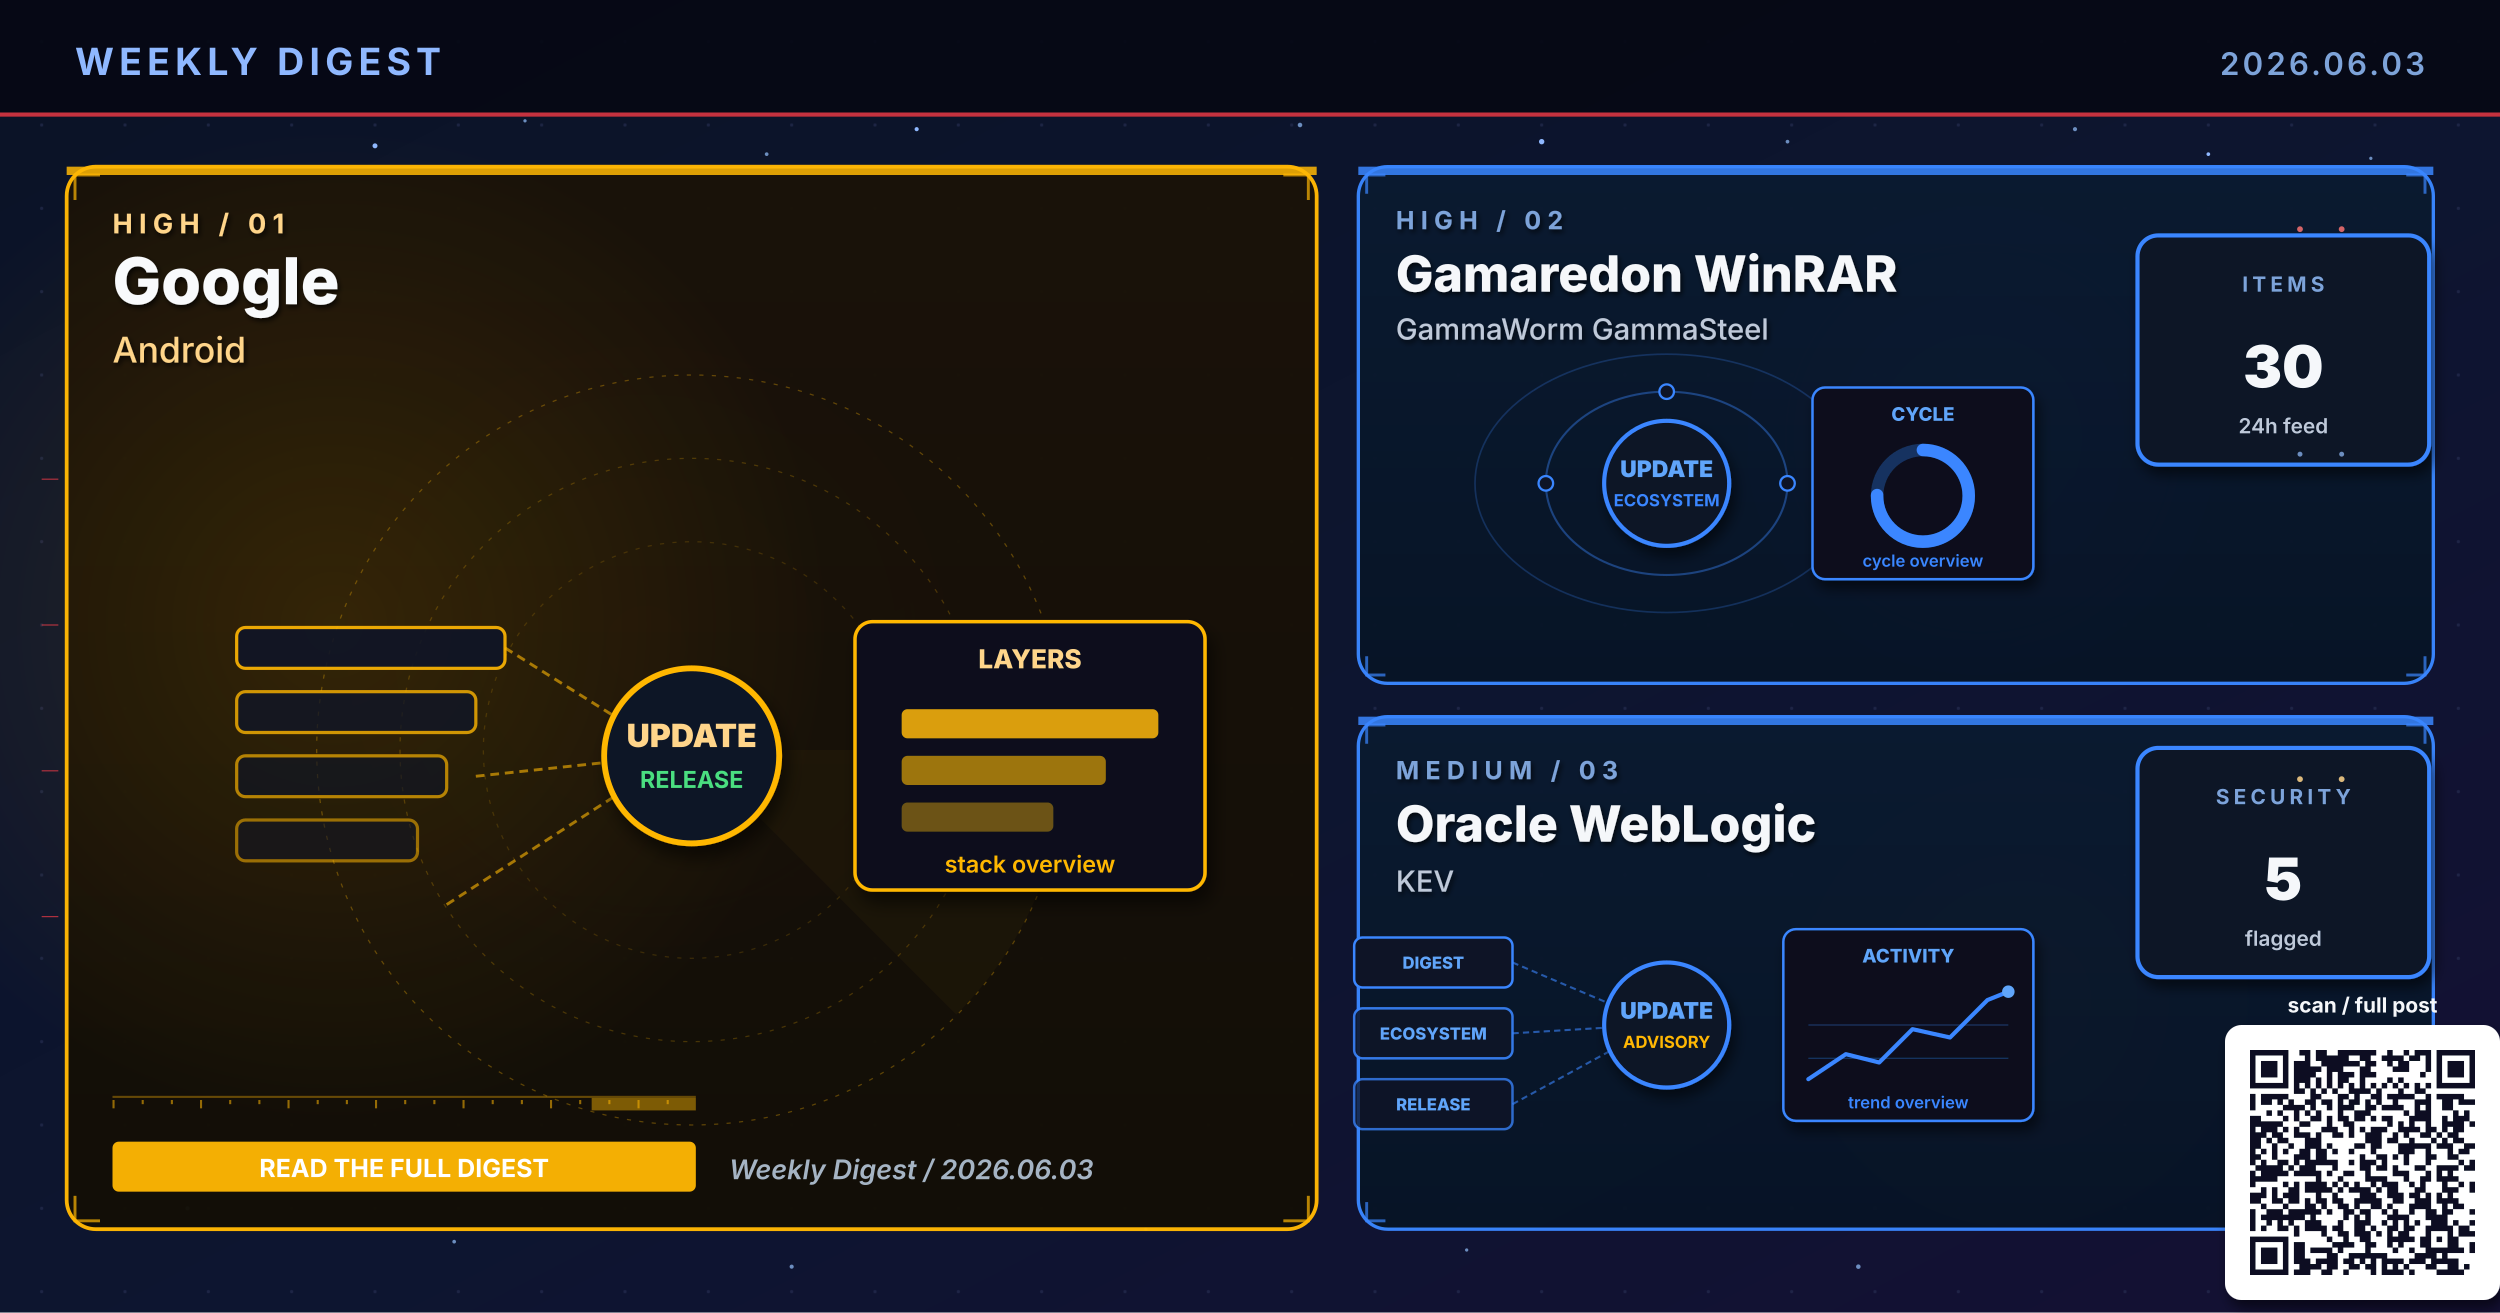
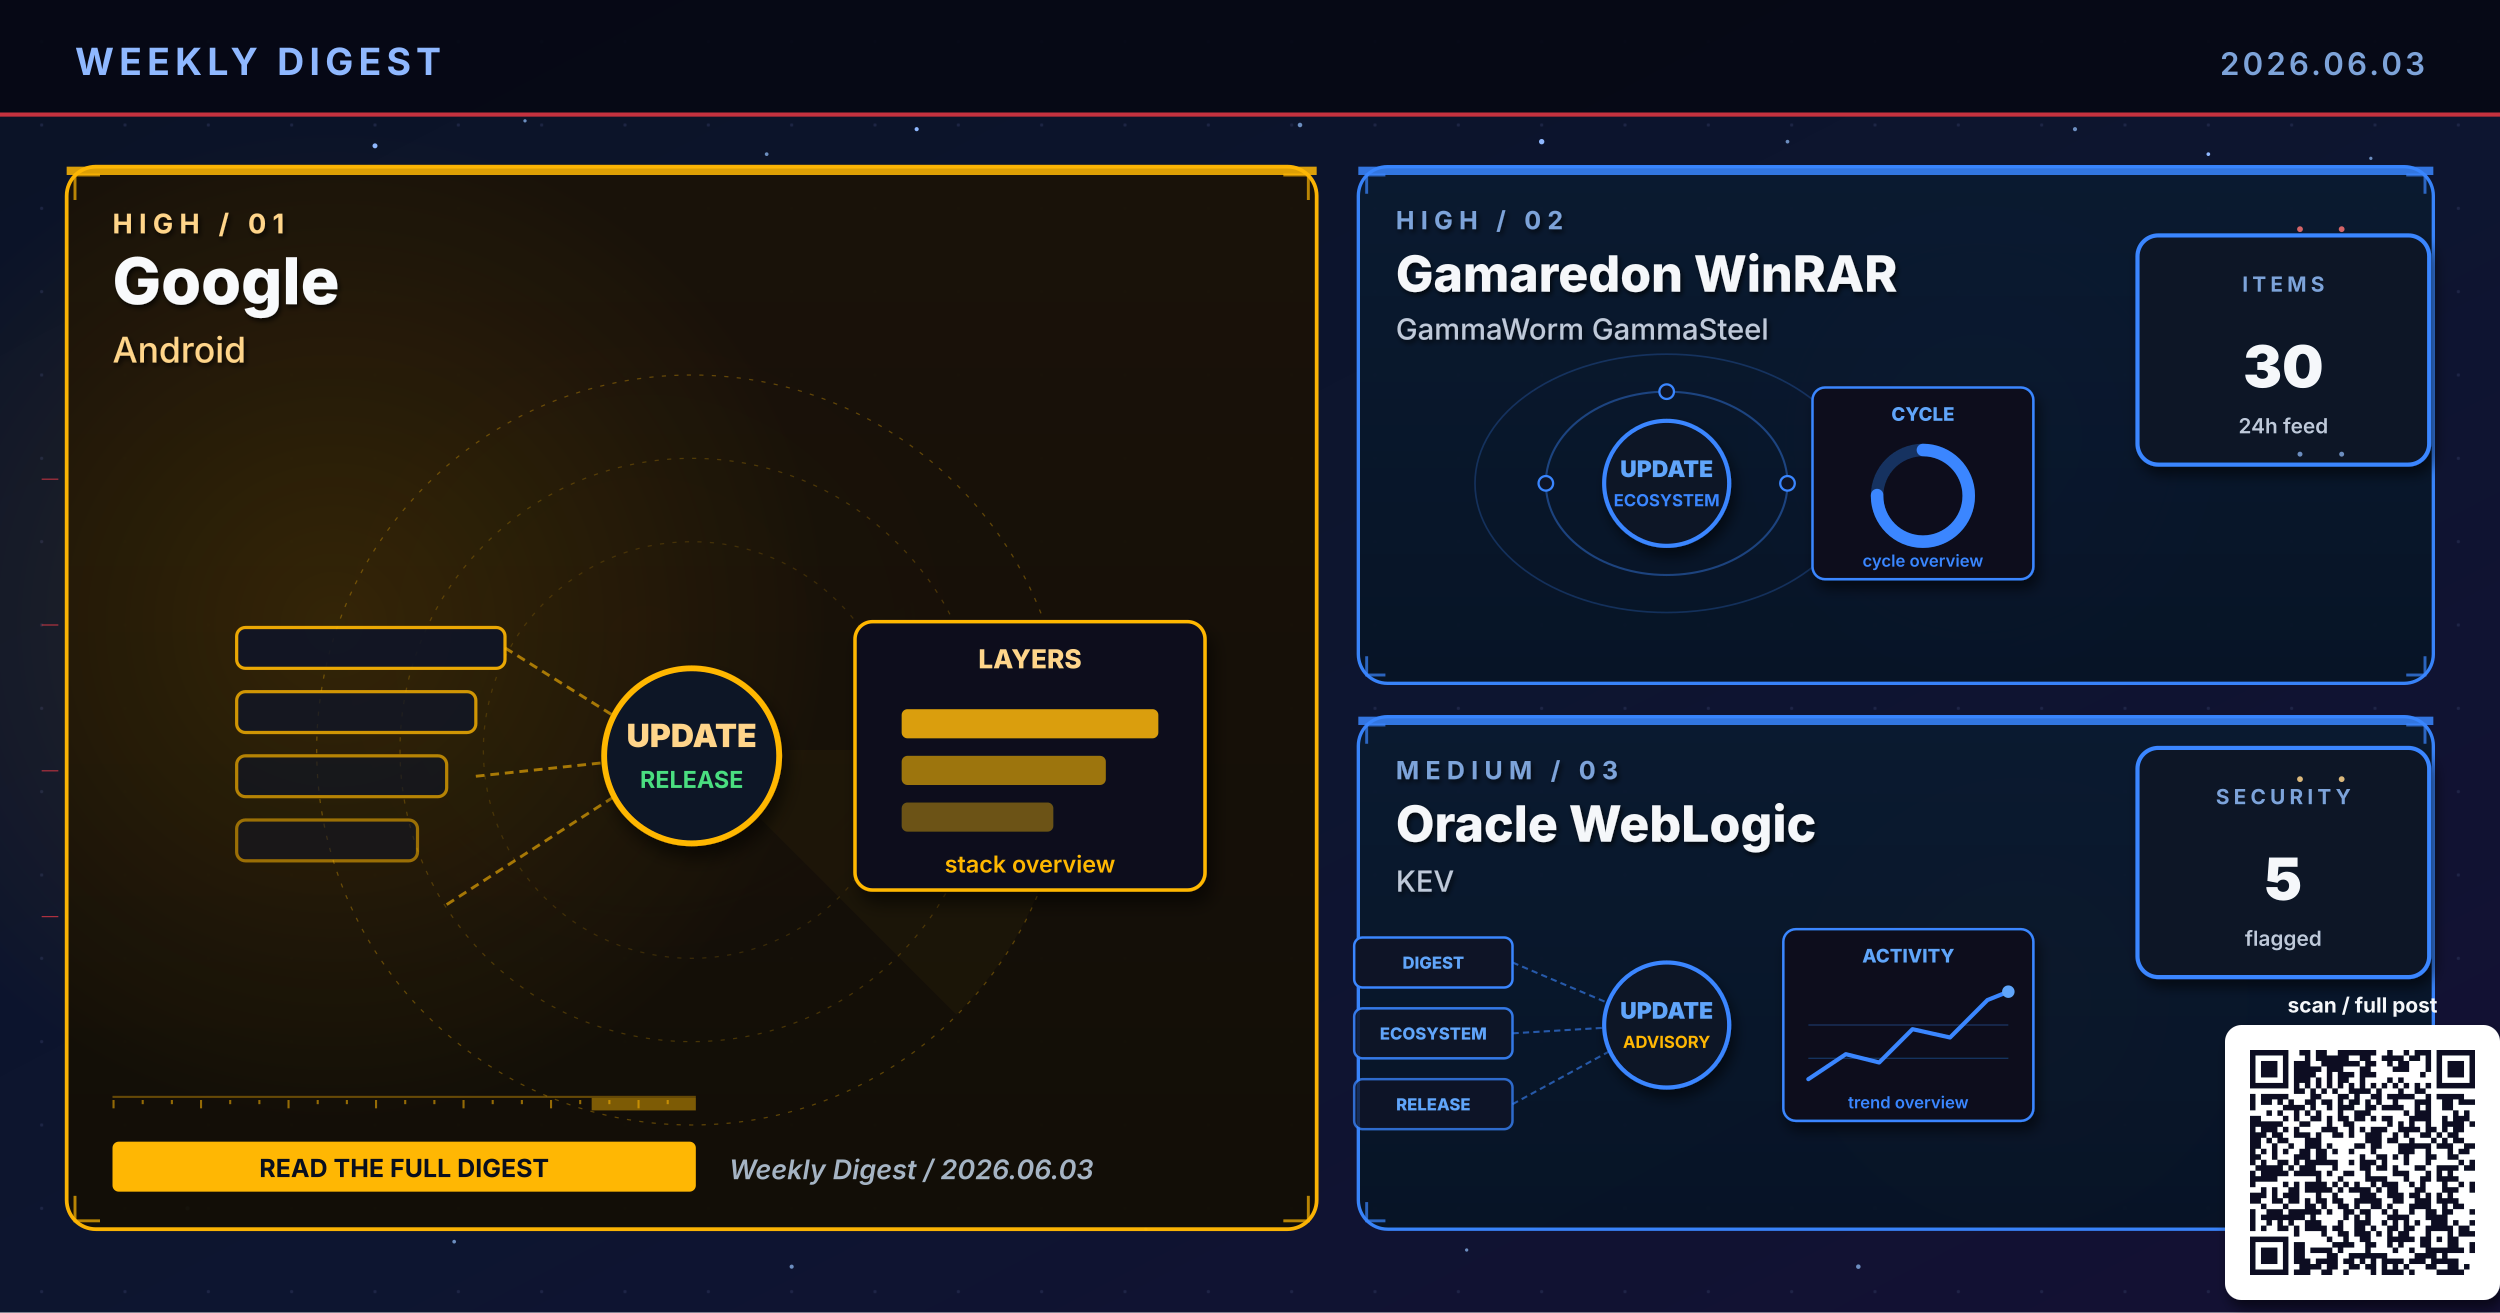
<svg xmlns="http://www.w3.org/2000/svg" viewBox="0 0 1200 630" width="1200" height="630" role="img" aria-label="Weekly digest cover 2026.06.03: Google, Gamaredon WinRAR, Oracle WebLogic">
  <defs>
    <linearGradient id="bgSpread" x1="0%" y1="0%" x2="100%" y2="100%">
      <stop offset="0%" stop-color="#0B1326" />
      <stop offset="55%" stop-color="#0D1530" />
      <stop offset="100%" stop-color="#141034" />
    </linearGradient>
    <linearGradient id="heroPanel" x1="0%" y1="0%" x2="0%" y2="100%">
      <stop offset="0%" stop-color="#1A0A08" />
      <stop offset="100%" stop-color="#110608" />
    </linearGradient>
    <linearGradient id="heroPanelBlue" x1="0%" y1="0%" x2="0%" y2="100%">
      <stop offset="0%" stop-color="#0A1A30" />
      <stop offset="100%" stop-color="#071426" />
    </linearGradient>
    <linearGradient id="heroPanelAmber" x1="0%" y1="0%" x2="0%" y2="100%">
      <stop offset="0%" stop-color="#1A1208" />
      <stop offset="100%" stop-color="#120E06" />
    </linearGradient>
    <linearGradient id="heroPanelGreen" x1="0%" y1="0%" x2="0%" y2="100%">
      <stop offset="0%" stop-color="#08160E" />
      <stop offset="100%" stop-color="#04100A" />
    </linearGradient>
    <linearGradient id="heroPanelPurple" x1="0%" y1="0%" x2="0%" y2="100%">
      <stop offset="0%" stop-color="#110629" />
      <stop offset="100%" stop-color="#0A0418" />
    </linearGradient>
    <radialGradient id="hotRed" cx="50%" cy="50%" r="50%">
      <stop offset="0%" stop-color="#E63946" stop-opacity="0.6" />
      <stop offset="100%" stop-color="#E63946" stop-opacity="0" />
    </radialGradient>
    <radialGradient id="hotBlue" cx="50%" cy="50%" r="50%">
      <stop offset="0%" stop-color="#3A86FF" stop-opacity="0.5" />
      <stop offset="100%" stop-color="#3A86FF" stop-opacity="0" />
    </radialGradient>
    <radialGradient id="hotAmber" cx="50%" cy="50%" r="50%">
      <stop offset="0%" stop-color="#FFB703" stop-opacity="0.45" />
      <stop offset="100%" stop-color="#FFB703" stop-opacity="0" />
    </radialGradient>
    <radialGradient id="hotGreen" cx="50%" cy="50%" r="50%">
      <stop offset="0%" stop-color="#4ADE80" stop-opacity="0.45" />
      <stop offset="100%" stop-color="#4ADE80" stop-opacity="0" />
    </radialGradient>
    <radialGradient id="hotPurple" cx="50%" cy="50%" r="50%">
      <stop offset="0%" stop-color="#A78BFA" stop-opacity="0.45" />
      <stop offset="100%" stop-color="#A78BFA" stop-opacity="0" />
    </radialGradient>
    <pattern id="envGrid" x="0" y="0" width="40" height="40" patternUnits="userSpaceOnUse">
      <circle cx="20" cy="20" r="0.8" fill="#2A3256" opacity="0.55" />
    </pattern>
    <filter id="softShadow" x="-10%" y="-10%" width="130%" height="130%">
      <feGaussianBlur in="SourceAlpha" stdDeviation="3" />
      <feOffset dx="2" dy="4" />
      <feComponentTransfer>
        <feFuncA type="linear" slope="0.55" />
      </feComponentTransfer>
      <feMerge>
        <feMergeNode />
        <feMergeNode in="SourceGraphic" />
      </feMerge>
    </filter>
    <filter id="textShadow" x="-10%" y="-10%" width="130%" height="130%">
      <feGaussianBlur in="SourceAlpha" stdDeviation="1.2" />
      <feOffset dx="1" dy="1.5" />
      <feComponentTransfer>
        <feFuncA type="linear" slope="0.7" />
      </feComponentTransfer>
      <feMerge>
        <feMergeNode />
        <feMergeNode in="SourceGraphic" />
      </feMerge>
    </filter>
  </defs>
  <rect width="1200" height="630" fill="url(#bgSpread)" />
  <rect width="1200" height="630" fill="url(#envGrid)" />
  <circle cx="310" cy="310" r="160" fill="url(#hotRed)">
    <animate attributeName="opacity" values="0.6;1;0.6" dur="5.8s" repeatCount="indefinite" />
  </circle>
  <circle cx="950" cy="210" r="120" fill="url(#hotBlue)">
    <animate attributeName="opacity" values="0.45;0.85;0.45" dur="6.4s" repeatCount="indefinite" />
  </circle>
  <circle cx="970" cy="480" r="110" fill="url(#hotAmber)">
    <animate attributeName="opacity" values="0.4;0.75;0.4" dur="7.1s" repeatCount="indefinite" />
  </circle>
  <g fill="#8FB8FF">
    <circle cx="180" cy="70" r="1.2">
      <animate attributeName="opacity" values="0.2;1;0.2" dur="3.4s" repeatCount="indefinite" />
    </circle>
    <circle cx="440" cy="62" r="1">
      <animate attributeName="opacity" values="0.2;0.9;0.2" dur="4.2s" repeatCount="indefinite" />
    </circle>
    <circle cx="740" cy="68" r="1.3">
      <animate attributeName="opacity" values="0.25;1;0.25" dur="3.9s" repeatCount="indefinite" />
    </circle>
    <circle cx="1060" cy="74" r="0.9">
      <animate attributeName="opacity" values="0.2;0.85;0.2" dur="5.1s" repeatCount="indefinite" />
    </circle>
    <circle cx="90" cy="580" r="1">
      <animate attributeName="opacity" values="0.15;0.8;0.15" dur="4.7s" repeatCount="indefinite" />
    </circle>
    <circle cx="550" cy="590" r="0.8">
      <animate attributeName="opacity" values="0.2;0.75;0.2" dur="3.6s" begin="0.5s" repeatCount="indefinite" />
    </circle>
  </g>
  <g fill="#7DA3D9" opacity="0.85">
    <circle cx="252" cy="58" r="0.8">
      <animate attributeName="opacity" values="0.15;0.7;0.15" dur="4.3s" repeatCount="indefinite" />
    </circle>
    <circle cx="368" cy="74" r="0.9">
      <animate attributeName="opacity" values="0.2;0.85;0.2" dur="3.8s" begin="0.4s" repeatCount="indefinite" />
    </circle>
    <circle cx="624" cy="60" r="1.1">
      <animate attributeName="opacity" values="0.25;0.95;0.25" dur="4.5s" repeatCount="indefinite" />
    </circle>
    <circle cx="858" cy="68" r="0.9">
      <animate attributeName="opacity" values="0.2;0.8;0.2" dur="3.6s" begin="0.6s" repeatCount="indefinite" />
    </circle>
    <circle cx="996" cy="62" r="1.0">
      <animate attributeName="opacity" values="0.2;0.9;0.2" dur="4.0s" begin="0.2s" repeatCount="indefinite" />
    </circle>
    <circle cx="1138" cy="76" r="0.8">
      <animate attributeName="opacity" values="0.15;0.7;0.15" dur="5.2s" begin="0.5s" repeatCount="indefinite" />
    </circle>
    <circle cx="218" cy="596" r="0.9">
      <animate attributeName="opacity" values="0.18;0.75;0.18" dur="4.6s" begin="0.3s" repeatCount="indefinite" />
    </circle>
    <circle cx="380" cy="608" r="1.0">
      <animate attributeName="opacity" values="0.2;0.85;0.2" dur="3.9s" begin="0.7s" repeatCount="indefinite" />
    </circle>
    <circle cx="704" cy="600" r="0.8">
      <animate attributeName="opacity" values="0.18;0.7;0.18" dur="4.2s" begin="0.4s" repeatCount="indefinite" />
    </circle>
    <circle cx="892" cy="608" r="1.1">
      <animate attributeName="opacity" values="0.22;0.9;0.22" dur="4.7s" begin="0.6s" repeatCount="indefinite" />
    </circle>
    <circle cx="1078" cy="600" r="0.9">
      <animate attributeName="opacity" values="0.2;0.85;0.2" dur="3.6s" begin="0.8s" repeatCount="indefinite" />
    </circle>
  </g>
  <rect x="0" y="0" width="1200" height="56" fill="#050813" opacity="0.92" />
  <text x="36" y="36" font-family="Inter, Helvetica, Arial, sans-serif" font-size="18" font-weight="700" fill="#8FB8FF" letter-spacing="2.5">WEEKLY DIGEST</text>
  <text x="1164" y="36" font-family="Inter, Helvetica, Arial, sans-serif" font-size="15" font-weight="600" fill="#7DA3D9" letter-spacing="1.5" text-anchor="end">2026.06.03</text>
  <rect x="0" y="54" width="1200" height="2" fill="#E63946" opacity="0.85">
    <animate attributeName="opacity" values="0.4;1;0.4" dur="4.8s" repeatCount="indefinite" />
  </rect>
  <rect x="32" y="80" width="600" height="510" rx="14" ry="14" fill="url(#heroPanelAmber)" stroke="#FFB703" stroke-width="1.8" opacity="0.98" />
  <circle cx="160" cy="300" r="240" fill="url(#hotAmber)" opacity="0.28" />
  <rect x="32" y="80" width="600" height="4" fill="#FFB703" opacity="0.85">
    <animate attributeName="opacity" values="0.5;1;0.5" dur="3.4s" repeatCount="indefinite" />
  </rect>
  <g filter="url(#textShadow)">
    <text x="54" y="112" font-family="Inter, Helvetica, Arial, sans-serif" font-size="13" font-weight="700" fill="#FFD58A" letter-spacing="3">HIGH  /  01</text>
    <text x="54" y="146" font-family="Inter, Helvetica, Arial, sans-serif" font-size="31" font-weight="800" fill="#F8FAFC">Google</text>
    <text x="54" y="174" font-family="Inter, Helvetica, Arial, sans-serif" font-size="17" font-weight="500" fill="#FFD58A">Android</text>
  </g>
  <g transform="translate(332,360)" opacity="0.32">
    <circle r="180" fill="none" stroke="#FFB703" stroke-width="0.6" stroke-dasharray="2 4" />
    <circle r="140" fill="none" stroke="#FFB703" stroke-width="0.6" stroke-dasharray="2 4" opacity="0.7" />
    <circle r="100" fill="none" stroke="#FFB703" stroke-width="0.6" stroke-dasharray="2 4" opacity="0.5" />
    <g>
      <path d="M0 0 L180 0 A180 180 0 0 1 127 127 Z" fill="#FFB703" opacity="0.10" />
      <animateTransform attributeName="transform" type="rotate" from="0" to="360" dur="14s" repeatCount="indefinite" />
    </g>
  </g>
  <g stroke="#FFB703" stroke-width="1.4" fill="none" opacity="0.7">
    <path d="M36 96 L36 84 L48 84" />
    <path d="M616 84 L628 84 L628 96" />
    <path d="M36 574 L36 586 L48 586" />
    <path d="M616 586 L628 586 L628 574" />
  </g>
  <g>
    <rect x="54" y="526" width="280" height="1" fill="#FFB703" opacity="0.35" />
    <rect x="54" y="528" width="1" height="4" fill="#FFB703" opacity="0.55" />
    <rect x="68" y="528" width="1" height="2" fill="#FFB703" opacity="0.55" />
    <rect x="82" y="528" width="1" height="2" fill="#FFB703" opacity="0.55" />
    <rect x="96" y="528" width="1" height="4" fill="#FFB703" opacity="0.55" />
    <rect x="110" y="528" width="1" height="2" fill="#FFB703" opacity="0.55" />
    <rect x="124" y="528" width="1" height="2" fill="#FFB703" opacity="0.55" />
    <rect x="138" y="528" width="1" height="4" fill="#FFB703" opacity="0.55" />
    <rect x="152" y="528" width="1" height="2" fill="#FFB703" opacity="0.55" />
    <rect x="166" y="528" width="1" height="2" fill="#FFB703" opacity="0.55" />
    <rect x="180" y="528" width="1" height="4" fill="#FFB703" opacity="0.55" />
    <rect x="194" y="528" width="1" height="2" fill="#FFB703" opacity="0.55" />
    <rect x="208" y="528" width="1" height="2" fill="#FFB703" opacity="0.55" />
    <rect x="222" y="528" width="1" height="4" fill="#FFB703" opacity="0.55" />
    <rect x="236" y="528" width="1" height="2" fill="#FFB703" opacity="0.55" />
    <rect x="250" y="528" width="1" height="2" fill="#FFB703" opacity="0.55" />
    <rect x="264" y="528" width="1" height="4" fill="#FFB703" opacity="0.55" />
    <rect x="278" y="528" width="1" height="2" fill="#FFB703" opacity="0.55" />
    <rect x="292" y="528" width="1" height="2" fill="#FFB703" opacity="0.55" />
    <rect x="306" y="528" width="1" height="4" fill="#FFB703" opacity="0.55" />
    <rect x="320" y="528" width="1" height="2" fill="#FFB703" opacity="0.55" />
    <rect x="284" y="527" width="50" height="6" fill="#FFB703" opacity="0.45">
      <animate attributeName="x" values="54;284;54" dur="6.4s" repeatCount="indefinite" />
      <animate attributeName="opacity" values="0.2;0.7;0.2" dur="6.4s" repeatCount="indefinite" />
    </rect>
  </g>
  <g transform="translate(332,360) scale(1.4)">
    <rect x="-156" y="-42" width="92" height="14" rx="3" fill="#0E1426" stroke="#FFB703" stroke-width="1.1" opacity="0.90" />
    <rect x="-156" y="-20" width="82" height="14" rx="3" fill="#0E1426" stroke="#FFB703" stroke-width="1.1" opacity="0.78" />
    <rect x="-156" y="2" width="72" height="14" rx="3" fill="#0E1426" stroke="#FFB703" stroke-width="1.1" opacity="0.66" />
    <rect x="-156" y="24" width="62" height="14" rx="3" fill="#0E1426" stroke="#FFB703" stroke-width="1.1" opacity="0.54" />
    <g stroke="#FFB703" stroke-width="1" stroke-dasharray="3 2" fill="none" opacity="0.6">
      <line x1="-64" y1="-35" x2="-8" y2="0" />
      <line x1="-74" y1="9" x2="-8" y2="2" />
      <line x1="-84" y1="53" x2="-8" y2="4" />
    </g>
    <g fill="#FFD58A">
      <circle r="2">
        <animateMotion path="M-74 9 L-8 2" dur="2.1s" repeatCount="indefinite" />
      </circle>
    </g>
    <circle cx="0" cy="2" r="30" fill="#0A1326" stroke="#FFB703" stroke-width="2" filter="url(#softShadow)">
      <animate attributeName="r" values="28;33;28" dur="3.4s" repeatCount="indefinite" />
    </circle>
    <text x="0" y="-1" text-anchor="middle" font-family="Inter, monospace" font-size="11" font-weight="900" fill="#FFD58A">UPDATE</text>
    <text x="0" y="13" text-anchor="middle" font-family="Inter, monospace" font-size="8" font-weight="700" fill="#4ADE80">RELEASE</text>
    <g transform="translate(56,-44)" filter="url(#softShadow)">
      <rect x="0" y="0" width="120" height="92" rx="6" fill="#0A0F1E" stroke="#FFB703" stroke-width="1.2" />
      <text x="60" y="16" text-anchor="middle" font-family="Inter, monospace" font-size="9" font-weight="800" fill="#FFD58A">LAYERS</text>
      <rect x="16" y="30" width="88" height="10" rx="2" fill="#FFB703" opacity="0.85" />
      <rect x="16" y="46" width="70" height="10" rx="2" fill="#FFB703" opacity="0.6" />
      <rect x="16" y="62" width="52" height="10" rx="2" fill="#FFB703" opacity="0.4" />
      <text x="60" y="86" text-anchor="middle" font-family="Inter, monospace" font-size="8" font-weight="600" fill="#FFB703">stack overview</text>
    </g>
  </g>
  <g transform="translate(54,548)">
-     <rect x="0" y="0" width="280" height="24" rx="3" fill="#FFB703" opacity="0.95" />
-     <text x="140" y="17" text-anchor="middle" font-family="Inter, Helvetica, Arial, sans-serif" font-size="12" font-weight="700" fill="#FFFFFF">READ THE FULL DIGEST</text>
+     <rect x="0" y="0" width="280" height="24" rx="3" fill="#FFB703" />
+     <text x="140" y="17" text-anchor="middle" font-family="Inter, Helvetica, Arial, sans-serif" font-size="12" font-weight="700" fill="#0A0F1E">READ THE FULL DIGEST</text>
  </g>
  <text x="350" y="566" font-family="Inter, Helvetica, Arial, sans-serif" font-size="13" font-weight="600" fill="#A5B4C4" font-style="italic">Weekly Digest  /  2026.06.03</text>
  <rect x="652" y="80" width="516" height="248" rx="14" ry="14" fill="url(#heroPanelBlue)" stroke="#3A86FF" stroke-width="1.6" opacity="0.97" />
  <rect x="652" y="80" width="516" height="4" fill="#3A86FF" opacity="0.85">
    <animate attributeName="opacity" values="0.5;1;0.5" dur="4.2s" repeatCount="indefinite" />
  </rect>
  <g filter="url(#textShadow)">
    <text x="670" y="110" font-family="Inter, Helvetica, Arial, sans-serif" font-size="12" font-weight="700" fill="#7DA3D9" letter-spacing="3">HIGH  /  02</text>
    <text x="670" y="140" font-family="Inter, Helvetica, Arial, sans-serif" font-size="24" font-weight="800" fill="#F5F7FA">Gamaredon WinRAR</text>
    <text x="670" y="163" font-family="Inter, Helvetica, Arial, sans-serif" font-size="14" font-weight="500" fill="#BFC9D9">GammaWorm GammaSteel</text>
  </g>
  <g stroke="#3A86FF" stroke-width="1.4" fill="none" opacity="0.7">
    <path d="M656 93 L656 84 L665 84" />
    <path d="M1155 84 L1164 84 L1164 93" />
    <path d="M656 315 L656 324 L665 324" />
    <path d="M1155 324 L1164 324 L1164 315" />
  </g>
  <g transform="translate(800,230)">
    <g fill="none" stroke="#3A86FF" opacity="0.4">
      <ellipse cx="0" cy="2" rx="58" ry="44" stroke-width="1" />
      <ellipse cx="0" cy="2" rx="92" ry="62" stroke-width="0.8" opacity="0.6" />
    </g>
    <g fill="#60A5FA">
      <circle r="3">
        <animateMotion path="M58 2 A58 44 0 1 1 -58 2 A58 44 0 1 1 58 2" dur="6s" repeatCount="indefinite" />
      </circle>
      <circle r="2.5">
        <animateMotion path="M-92 2 A92 62 0 1 0 92 2 A92 62 0 1 0 -92 2" dur="8s" repeatCount="indefinite" />
      </circle>
    </g>
    <g fill="#0E1426" stroke="#3A86FF" stroke-width="1.1">
      <circle cx="-58" cy="2" r="3.5" />
      <circle cx="58" cy="2" r="3.5" />
      <circle cx="0" cy="-42" r="3.5" />
    </g>
    <circle cx="0" cy="2" r="30" fill="#0A1326" stroke="#3A86FF" stroke-width="2" filter="url(#softShadow)">
      <animate attributeName="r" values="28;33;28" dur="3.4s" repeatCount="indefinite" />
    </circle>
    <text x="0" y="-1" text-anchor="middle" font-family="Inter, monospace" font-size="11" font-weight="900" fill="#60A5FA">UPDATE</text>
    <text x="0" y="13" text-anchor="middle" font-family="Inter, monospace" font-size="8" font-weight="700" fill="#3A86FF">ECOSYSTEM</text>
    <g transform="translate(70,-44)" filter="url(#softShadow)">
      <rect x="0" y="0" width="106" height="92" rx="6" fill="#0A0F1E" stroke="#3A86FF" stroke-width="1.2" />
      <text x="53" y="16" text-anchor="middle" font-family="Inter, monospace" font-size="9" font-weight="800" fill="#60A5FA">CYCLE</text>
      <circle cx="53" cy="52" r="22" fill="none" stroke="#3A86FF" stroke-width="6" opacity="0.3" />
      <circle cx="53" cy="52" r="22" fill="none" stroke="#3A86FF" stroke-width="6" stroke-dasharray="104 138" stroke-linecap="round" transform="rotate(-90 53 52)" />
      <text x="53" y="86" text-anchor="middle" font-family="Inter, monospace" font-size="8" font-weight="600" fill="#3A86FF">cycle overview</text>
    </g>
  </g>
  <g transform="translate(1094,168)" filter="url(#softShadow)">
    <rect x="-68" y="-55" width="140" height="110" rx="10" fill="#071426" stroke="#3A86FF" stroke-width="2" />
    <text x="2" y="-28" text-anchor="middle" font-family="Inter, Helvetica, Arial, sans-serif" font-size="10" font-weight="700" letter-spacing="2" fill="#7DA3D9">ITEMS</text>
    <text x="2" y="18" text-anchor="middle" font-family="Inter, Helvetica, Arial, sans-serif" font-size="28" font-weight="900" fill="#F5F7FA">30</text>
    <text x="2" y="40" text-anchor="middle" font-family="Inter, Helvetica, Arial, sans-serif" font-size="10" font-weight="600" fill="#BFC9D9">24h feed</text>
  </g>
  <rect x="652" y="344" width="516" height="246" rx="14" ry="14" fill="url(#heroPanelBlue)" stroke="#3A86FF" stroke-width="1.6" opacity="0.97" />
  <rect x="652" y="344" width="516" height="4" fill="#3A86FF" opacity="0.85">
    <animate attributeName="opacity" values="0.5;1;0.5" dur="4.8s" repeatCount="indefinite" />
  </rect>
  <g filter="url(#textShadow)">
    <text x="670" y="374" font-family="Inter, Helvetica, Arial, sans-serif" font-size="12" font-weight="700" fill="#7DA3D9" letter-spacing="3">MEDIUM  /  03</text>
    <text x="670" y="404" font-family="Inter, Helvetica, Arial, sans-serif" font-size="24" font-weight="800" fill="#F5F7FA">Oracle WebLogic</text>
    <text x="670" y="428" font-family="Inter, Helvetica, Arial, sans-serif" font-size="14" font-weight="500" fill="#BFC9D9">KEV</text>
  </g>
  <g stroke="#3A86FF" stroke-width="1.4" fill="none" opacity="0.7">
    <path d="M656 357 L656 348 L665 348" />
    <path d="M1155 348 L1164 348 L1164 357" />
    <path d="M656 577 L656 586 L665 586" />
    <path d="M1155 586 L1164 586 L1164 577" />
  </g>
  <g transform="translate(800,490)">
    <g font-family="Inter, monospace" font-size="8" font-weight="800">
      <g transform="translate(-150,-40)">
        <rect x="0" y="0" width="76" height="24" rx="4" fill="#0E1426" stroke="#3A86FF" stroke-width="1.2" />
        <text x="38" y="15" text-anchor="middle" fill="#60A5FA">DIGEST</text>
      </g>
      <g transform="translate(-150,-6)">
        <rect x="0" y="0" width="76" height="24" rx="4" fill="#0E1426" stroke="#3A86FF" stroke-width="1.2" opacity="0.88" />
        <text x="38" y="15" text-anchor="middle" fill="#60A5FA">ECOSYSTEM</text>
      </g>
      <g transform="translate(-150,28)">
        <rect x="0" y="0" width="76" height="24" rx="4" fill="#0E1426" stroke="#3A86FF" stroke-width="1.2" opacity="0.76" />
        <text x="38" y="15" text-anchor="middle" fill="#60A5FA">RELEASE</text>
      </g>
    </g>
    <g stroke="#3A86FF" stroke-width="1" stroke-dasharray="3 2" fill="none" opacity="0.6">
      <line x1="-74" y1="-28" x2="-8" y2="0" />
      <line x1="-74" y1="6" x2="-8" y2="2" />
      <line x1="-74" y1="40" x2="-8" y2="4" />
    </g>
    <g fill="#60A5FA">
      <circle r="2">
        <animateMotion path="M-74 -28 L-8 0" dur="2.2s" repeatCount="indefinite" />
      </circle>
      <circle r="2">
        <animateMotion path="M-74 6 L-8 2" dur="2s" begin="0.4s" repeatCount="indefinite" />
      </circle>
      <circle r="2">
        <animateMotion path="M-74 40 L-8 4" dur="2.4s" begin="0.8s" repeatCount="indefinite" />
      </circle>
    </g>
    <circle cx="0" cy="2" r="30" fill="#0A1326" stroke="#3A86FF" stroke-width="2" filter="url(#softShadow)">
      <animate attributeName="r" values="28;33;28" dur="3.4s" repeatCount="indefinite" />
    </circle>
    <text x="0" y="-1" text-anchor="middle" font-family="Inter, monospace" font-size="11" font-weight="900" fill="#60A5FA">UPDATE</text>
    <text x="0" y="13" text-anchor="middle" font-family="Inter, monospace" font-size="8" font-weight="700" fill="#FFB703">ADVISORY</text>
    <g transform="translate(56,-44)" filter="url(#softShadow)">
      <rect x="0" y="0" width="120" height="92" rx="6" fill="#0A0F1E" stroke="#3A86FF" stroke-width="1.2" />
      <text x="60" y="16" text-anchor="middle" font-family="Inter, monospace" font-size="9" font-weight="800" fill="#60A5FA">ACTIVITY</text>
      <polyline points="12,72 30,60 46,64 62,48 80,52 98,34 108,30" fill="none" stroke="#3A86FF" stroke-width="2" stroke-linecap="round" stroke-linejoin="round" />
      <circle cx="108" cy="30" r="3" fill="#60A5FA">
        <animate attributeName="opacity" values="0.5;1;0.5" dur="2s" repeatCount="indefinite" />
      </circle>
      <g stroke="#3A86FF" stroke-width="0.6" opacity="0.3">
        <line x1="12" y1="46" x2="108" y2="46" />
        <line x1="12" y1="62" x2="108" y2="62" />
      </g>
      <text x="60" y="86" text-anchor="middle" font-family="Inter, monospace" font-size="8" font-weight="600" fill="#3A86FF">trend overview</text>
    </g>
  </g>
  <g transform="translate(1094,414)" filter="url(#softShadow)">
    <rect x="-68" y="-55" width="140" height="110" rx="10" fill="#071426" stroke="#3A86FF" stroke-width="2" />
    <text x="2" y="-28" text-anchor="middle" font-family="Inter, Helvetica, Arial, sans-serif" font-size="10" font-weight="700" letter-spacing="2" fill="#7DA3D9">SECURITY</text>
    <text x="2" y="18" text-anchor="middle" font-family="Inter, Helvetica, Arial, sans-serif" font-size="28" font-weight="900" fill="#F5F7FA">5</text>
    <text x="2" y="40" text-anchor="middle" font-family="Inter, Helvetica, Arial, sans-serif" font-size="10" font-weight="600" fill="#BFC9D9">flagged</text>
  </g>
  <g opacity="0.85">
    <g fill="#F87171">
      <circle cx="1104" cy="110" r="1.4">
        <animate attributeName="opacity" values="0.2;1;0.2" dur="1.8s" repeatCount="indefinite" />
      </circle>
      <circle cx="1124" cy="110" r="1.4">
        <animate attributeName="opacity" values="0.2;1;0.2" dur="1.4s" begin="0.3s" repeatCount="indefinite" />
      </circle>
    </g>
    <g fill="#7DA3D9">
      <circle cx="1104" cy="218" r="1.2">
        <animate attributeName="opacity" values="0.2;1;0.2" dur="2s" repeatCount="indefinite" />
      </circle>
      <circle cx="1124" cy="218" r="1.2">
        <animate attributeName="opacity" values="0.2;1;0.2" dur="1.6s" begin="0.4s" repeatCount="indefinite" />
      </circle>
    </g>
    <g fill="#FFD58A">
      <circle cx="1104" cy="374" r="1.4">
        <animate attributeName="opacity" values="0.2;1;0.2" dur="1.8s" repeatCount="indefinite" />
      </circle>
      <circle cx="1124" cy="374" r="1.4">
        <animate attributeName="opacity" values="0.2;1;0.2" dur="1.6s" begin="0.3s" repeatCount="indefinite" />
      </circle>
    </g>
    <g stroke="#E63946" stroke-width="0.5" fill="none">
      <path d="M20 230 L28 230">
        <animate attributeName="stroke-opacity" values="0;0.7;0" dur="2s" repeatCount="indefinite" />
      </path>
      <path d="M20 300 L28 300">
        <animate attributeName="stroke-opacity" values="0;0.7;0" dur="2.3s" begin="0.3s" repeatCount="indefinite" />
      </path>
      <path d="M20 370 L28 370">
        <animate attributeName="stroke-opacity" values="0;0.7;0" dur="1.9s" begin="0.6s" repeatCount="indefinite" />
      </path>
      <path d="M20 440 L28 440">
        <animate attributeName="stroke-opacity" values="0;0.7;0" dur="2.1s" begin="0.9s" repeatCount="indefinite" />
      </path>
    </g>
  </g>
  <g transform="translate(1080,504)" filter="url(#softShadow)">
    <rect x="-12" y="-12" width="132" height="132" rx="8" fill="#FFFFFF" />
    <path fill="#0A1020" d="M0.0 0.0h18.439v2.634h-18.439z M23.707 0.0h5.268v2.634h-5.268z M31.61 0.0h5.268v2.634h-5.268z M42.146 0.0h18.439v2.634h-18.439z M65.854 0.0h2.634v2.634h-2.634z M73.756 0.0h2.634v2.634h-2.634z M79.024 0.0h7.902v2.634h-7.902z M89.561 0.0h18.439v2.634h-18.439z M0.0 2.634h2.634v2.634h-2.634z M15.805 2.634h2.634v2.634h-2.634z M26.341 2.634h2.634v2.634h-2.634z M31.61 2.634h15.805v2.634h-15.805z M52.683 2.634h5.268v2.634h-5.268z M63.22 2.634h10.537v2.634h-10.537z M76.39 2.634h5.268v2.634h-5.268z M84.293 2.634h2.634v2.634h-2.634z M89.561 2.634h2.634v2.634h-2.634z M105.366 2.634h2.634v2.634h-2.634z M0.0 5.268h2.634v2.634h-2.634z M5.268 5.268h7.902v2.634h-7.902z M15.805 5.268h2.634v2.634h-2.634z M21.073 5.268h7.902v2.634h-7.902z M34.244 5.268h18.439v2.634h-18.439z M55.317 5.268h5.268v2.634h-5.268z M65.854 5.268h2.634v2.634h-2.634z M71.122 5.268h5.268v2.634h-5.268z M84.293 5.268h2.634v2.634h-2.634z M89.561 5.268h2.634v2.634h-2.634z M94.829 5.268h7.902v2.634h-7.902z M105.366 5.268h2.634v2.634h-2.634z M0.0 7.902h2.634v2.634h-2.634z M5.268 7.902h7.902v2.634h-7.902z M15.805 7.902h2.634v2.634h-2.634z M21.073 7.902h13.171v2.634h-13.171z M36.878 7.902h7.902v2.634h-7.902z M52.683 7.902h5.268v2.634h-5.268z M68.488 7.902h7.902v2.634h-7.902z M84.293 7.902h2.634v2.634h-2.634z M89.561 7.902h2.634v2.634h-2.634z M94.829 7.902h7.902v2.634h-7.902z M105.366 7.902h2.634v2.634h-2.634z M0.0 10.537h2.634v2.634h-2.634z M5.268 10.537h7.902v2.634h-7.902z M15.805 10.537h2.634v2.634h-2.634z M21.073 10.537h10.537v2.634h-10.537z M36.878 10.537h2.634v2.634h-2.634z M42.146 10.537h7.902v2.634h-7.902z M52.683 10.537h7.902v2.634h-7.902z M81.659 10.537h2.634v2.634h-2.634z M89.561 10.537h2.634v2.634h-2.634z M94.829 10.537h7.902v2.634h-7.902z M105.366 10.537h2.634v2.634h-2.634z M0.0 13.171h2.634v2.634h-2.634z M15.805 13.171h2.634v2.634h-2.634z M21.073 13.171h7.902v2.634h-7.902z M31.61 13.171h2.634v2.634h-2.634z M36.878 13.171h2.634v2.634h-2.634z M42.146 13.171h5.268v2.634h-5.268z M52.683 13.171h2.634v2.634h-2.634z M65.854 13.171h2.634v2.634h-2.634z M71.122 13.171h2.634v2.634h-2.634z M89.561 13.171h2.634v2.634h-2.634z M105.366 13.171h2.634v2.634h-2.634z M0.0 15.805h18.439v2.634h-18.439z M21.073 15.805h2.634v2.634h-2.634z M26.341 15.805h2.634v2.634h-2.634z M31.61 15.805h2.634v2.634h-2.634z M36.878 15.805h2.634v2.634h-2.634z M42.146 15.805h2.634v2.634h-2.634z M47.415 15.805h2.634v2.634h-2.634z M52.683 15.805h2.634v2.634h-2.634z M57.951 15.805h2.634v2.634h-2.634z M63.22 15.805h2.634v2.634h-2.634z M68.488 15.805h2.634v2.634h-2.634z M73.756 15.805h2.634v2.634h-2.634z M79.024 15.805h2.634v2.634h-2.634z M84.293 15.805h2.634v2.634h-2.634z M89.561 15.805h18.439v2.634h-18.439z M21.073 18.439h5.268v2.634h-5.268z M28.976 18.439h2.634v2.634h-2.634z M34.244 18.439h2.634v2.634h-2.634z M39.512 18.439h2.634v2.634h-2.634z M47.415 18.439h10.537v2.634h-10.537z M60.585 18.439h2.634v2.634h-2.634z M71.122 18.439h2.634v2.634h-2.634z M79.024 18.439h5.268v2.634h-5.268z M0.0 21.073h2.634v2.634h-2.634z M5.268 21.073h13.171v2.634h-13.171z M28.976 21.073h5.268v2.634h-5.268z M42.146 21.073h5.268v2.634h-5.268z M50.049 21.073h2.634v2.634h-2.634z M57.951 21.073h5.268v2.634h-5.268z M65.854 21.073h13.171v2.634h-13.171z M84.293 21.073h2.634v2.634h-2.634z M89.561 21.073h13.171v2.634h-13.171z M0.0 23.707h2.634v2.634h-2.634z M5.268 23.707h5.268v2.634h-5.268z M13.171 23.707h2.634v2.634h-2.634z M18.439 23.707h2.634v2.634h-2.634z M26.341 23.707h5.268v2.634h-5.268z M34.244 23.707h5.268v2.634h-5.268z M42.146 23.707h2.634v2.634h-2.634z M47.415 23.707h5.268v2.634h-5.268z M55.317 23.707h2.634v2.634h-2.634z M60.585 23.707h2.634v2.634h-2.634z M68.488 23.707h2.634v2.634h-2.634z M79.024 23.707h7.902v2.634h-7.902z M92.195 23.707h5.268v2.634h-5.268z M100.098 23.707h7.902v2.634h-7.902z M0.0 26.341h2.634v2.634h-2.634z M15.805 26.341h10.537v2.634h-10.537z M28.976 26.341h2.634v2.634h-2.634z M36.878 26.341h2.634v2.634h-2.634z M42.146 26.341h7.902v2.634h-7.902z M55.317 26.341h5.268v2.634h-5.268z M63.22 26.341h10.537v2.634h-10.537z M79.024 26.341h2.634v2.634h-2.634z M84.293 26.341h2.634v2.634h-2.634z M92.195 26.341h5.268v2.634h-5.268z M7.902 28.976h2.634v2.634h-2.634z M13.171 28.976h2.634v2.634h-2.634z M21.073 28.976h2.634v2.634h-2.634z M26.341 28.976h2.634v2.634h-2.634z M31.61 28.976h2.634v2.634h-2.634z M42.146 28.976h2.634v2.634h-2.634z M50.049 28.976h7.902v2.634h-7.902z M73.756 28.976h2.634v2.634h-2.634z M79.024 28.976h7.902v2.634h-7.902z M97.463 28.976h2.634v2.634h-2.634z M102.732 28.976h2.634v2.634h-2.634z M0.0 31.61h5.268v2.634h-5.268z M15.805 31.61h2.634v2.634h-2.634z M21.073 31.61h2.634v2.634h-2.634z M28.976 31.61h5.268v2.634h-5.268z M36.878 31.61h2.634v2.634h-2.634z M42.146 31.61h5.268v2.634h-5.268z M50.049 31.61h5.268v2.634h-5.268z M57.951 31.61h2.634v2.634h-2.634z M63.22 31.61h5.268v2.634h-5.268z M76.39 31.61h10.537v2.634h-10.537z M92.195 31.61h2.634v2.634h-2.634z M97.463 31.61h7.902v2.634h-7.902z M0.0 34.244h15.805v2.634h-15.805z M23.707 34.244h5.268v2.634h-5.268z M36.878 34.244h2.634v2.634h-2.634z M44.78 34.244h5.268v2.634h-5.268z M65.854 34.244h2.634v2.634h-2.634z M71.122 34.244h2.634v2.634h-2.634z M76.39 34.244h2.634v2.634h-2.634z M84.293 34.244h2.634v2.634h-2.634z M92.195 34.244h10.537v2.634h-10.537z M105.366 34.244h2.634v2.634h-2.634z M0.0 36.878h2.634v2.634h-2.634z M5.268 36.878h7.902v2.634h-7.902z M15.805 36.878h2.634v2.634h-2.634z M21.073 36.878h2.634v2.634h-2.634z M34.244 36.878h7.902v2.634h-7.902z M47.415 36.878h2.634v2.634h-2.634z M52.683 36.878h2.634v2.634h-2.634z M57.951 36.878h7.902v2.634h-7.902z M71.122 36.878h10.537v2.634h-10.537z M84.293 36.878h5.268v2.634h-5.268z M92.195 36.878h2.634v2.634h-2.634z M97.463 36.878h5.268v2.634h-5.268z M0.0 39.512h7.902v2.634h-7.902z M10.537 39.512h5.268v2.634h-5.268z M21.073 39.512h7.902v2.634h-7.902z M31.61 39.512h2.634v2.634h-2.634z M39.512 39.512h5.268v2.634h-5.268z M47.415 39.512h2.634v2.634h-2.634z M55.317 39.512h7.902v2.634h-7.902z M68.488 39.512h2.634v2.634h-2.634z M73.756 39.512h2.634v2.634h-2.634z M81.659 39.512h5.268v2.634h-5.268z M89.561 39.512h2.634v2.634h-2.634z M94.829 39.512h5.268v2.634h-5.268z M0.0 42.146h5.268v2.634h-5.268z M7.902 42.146h2.634v2.634h-2.634z M13.171 42.146h5.268v2.634h-5.268z M26.341 42.146h7.902v2.634h-7.902z M55.317 42.146h7.902v2.634h-7.902z M65.854 42.146h5.268v2.634h-5.268z M76.39 42.146h2.634v2.634h-2.634z M86.927 42.146h2.634v2.634h-2.634z M92.195 42.146h2.634v2.634h-2.634z M97.463 42.146h5.268v2.634h-5.268z M0.0 44.78h5.268v2.634h-5.268z M10.537 44.78h2.634v2.634h-2.634z M18.439 44.78h2.634v2.634h-2.634z M26.341 44.78h7.902v2.634h-7.902z M36.878 44.78h2.634v2.634h-2.634z M50.049 44.78h5.268v2.634h-5.268z M57.951 44.78h5.268v2.634h-5.268z M71.122 44.78h15.805v2.634h-15.805z M89.561 44.78h7.902v2.634h-7.902z M102.732 44.78h5.268v2.634h-5.268z M0.0 47.415h2.634v2.634h-2.634z M5.268 47.415h2.634v2.634h-2.634z M10.537 47.415h2.634v2.634h-2.634z M15.805 47.415h2.634v2.634h-2.634z M23.707 47.415h5.268v2.634h-5.268z M31.61 47.415h5.268v2.634h-5.268z M39.512 47.415h2.634v2.634h-2.634z M47.415 47.415h2.634v2.634h-2.634z M57.951 47.415h2.634v2.634h-2.634z M71.122 47.415h7.902v2.634h-7.902z M84.293 47.415h2.634v2.634h-2.634z M94.829 47.415h2.634v2.634h-2.634z M100.098 47.415h5.268v2.634h-5.268z M0.0 50.049h5.268v2.634h-5.268z M10.537 50.049h2.634v2.634h-2.634z M21.073 50.049h7.902v2.634h-7.902z M31.61 50.049h5.268v2.634h-5.268z M52.683 50.049h2.634v2.634h-2.634z M60.585 50.049h5.268v2.634h-5.268z M68.488 50.049h2.634v2.634h-2.634z M73.756 50.049h2.634v2.634h-2.634z M84.293 50.049h5.268v2.634h-5.268z M94.829 50.049h5.268v2.634h-5.268z M0.0 52.683h2.634v2.634h-2.634z M5.268 52.683h2.634v2.634h-2.634z M13.171 52.683h5.268v2.634h-5.268z M21.073 52.683h2.634v2.634h-2.634z M26.341 52.683h15.805v2.634h-15.805z M47.415 52.683h2.634v2.634h-2.634z M52.683 52.683h7.902v2.634h-7.902z M63.22 52.683h2.634v2.634h-2.634z M73.756 52.683h2.634v2.634h-2.634z M84.293 52.683h2.634v2.634h-2.634z M100.098 52.683h2.634v2.634h-2.634z M105.366 52.683h2.634v2.634h-2.634z M2.634 55.317h13.171v2.634h-13.171z M18.439 55.317h2.634v2.634h-2.634z M23.707 55.317h7.902v2.634h-7.902z M39.512 55.317h2.634v2.634h-2.634z M52.683 55.317h5.268v2.634h-5.268z M60.585 55.317h5.268v2.634h-5.268z M68.488 55.317h2.634v2.634h-2.634z M79.024 55.317h5.268v2.634h-5.268z M89.561 55.317h10.537v2.634h-10.537z M102.732 55.317h5.268v2.634h-5.268z M0.0 57.951h2.634v2.634h-2.634z M5.268 57.951h13.171v2.634h-13.171z M21.073 57.951h13.171v2.634h-13.171z M36.878 57.951h2.634v2.634h-2.634z M44.78 57.951h5.268v2.634h-5.268z M55.317 57.951h2.634v2.634h-2.634z M68.488 57.951h7.902v2.634h-7.902z M84.293 57.951h2.634v2.634h-2.634z M89.561 57.951h2.634v2.634h-2.634z M94.829 57.951h2.634v2.634h-2.634z M0.0 60.585h13.171v2.634h-13.171z M31.61 60.585h2.634v2.634h-2.634z M42.146 60.585h2.634v2.634h-2.634z M55.317 60.585h10.537v2.634h-10.537z M73.756 60.585h2.634v2.634h-2.634z M81.659 60.585h5.268v2.634h-5.268z M89.561 60.585h10.537v2.634h-10.537z M0.0 63.22h2.634v2.634h-2.634z M15.805 63.22h2.634v2.634h-2.634z M21.073 63.22h2.634v2.634h-2.634z M26.341 63.22h10.537v2.634h-10.537z M39.512 63.22h2.634v2.634h-2.634z M44.78 63.22h2.634v2.634h-2.634z M50.049 63.22h2.634v2.634h-2.634z M57.951 63.22h2.634v2.634h-2.634z M63.22 63.22h7.902v2.634h-7.902z M76.39 63.22h2.634v2.634h-2.634z M81.659 63.22h2.634v2.634h-2.634z M92.195 63.22h2.634v2.634h-2.634z M100.098 63.22h2.634v2.634h-2.634z M105.366 63.22h2.634v2.634h-2.634z M5.268 65.854h2.634v2.634h-2.634z M10.537 65.854h2.634v2.634h-2.634z M18.439 65.854h5.268v2.634h-5.268z M26.341 65.854h13.171v2.634h-13.171z M42.146 65.854h2.634v2.634h-2.634z M47.415 65.854h10.537v2.634h-10.537z M60.585 65.854h2.634v2.634h-2.634z M65.854 65.854h5.268v2.634h-5.268z M79.024 65.854h5.268v2.634h-5.268z M92.195 65.854h7.902v2.634h-7.902z M105.366 65.854h2.634v2.634h-2.634z M0.0 68.488h7.902v2.634h-7.902z M10.537 68.488h2.634v2.634h-2.634z M15.805 68.488h7.902v2.634h-7.902z M31.61 68.488h2.634v2.634h-2.634z M39.512 68.488h2.634v2.634h-2.634z M52.683 68.488h7.902v2.634h-7.902z M65.854 68.488h7.902v2.634h-7.902z M76.39 68.488h5.268v2.634h-5.268z M84.293 68.488h2.634v2.634h-2.634z M89.561 68.488h2.634v2.634h-2.634z M94.829 68.488h2.634v2.634h-2.634z M0.0 71.122h5.268v2.634h-5.268z M10.537 71.122h5.268v2.634h-5.268z M18.439 71.122h5.268v2.634h-5.268z M26.341 71.122h2.634v2.634h-2.634z M31.61 71.122h5.268v2.634h-5.268z M39.512 71.122h5.268v2.634h-5.268z M50.049 71.122h13.171v2.634h-13.171z M68.488 71.122h5.268v2.634h-5.268z M79.024 71.122h7.902v2.634h-7.902z M89.561 71.122h10.537v2.634h-10.537z M5.268 73.756h2.634v2.634h-2.634z M15.805 73.756h2.634v2.634h-2.634z M26.341 73.756h5.268v2.634h-5.268z M34.244 73.756h2.634v2.634h-2.634z M42.146 73.756h5.268v2.634h-5.268z M50.049 73.756h2.634v2.634h-2.634z M57.951 73.756h5.268v2.634h-5.268z M65.854 73.756h2.634v2.634h-2.634z M76.39 73.756h10.537v2.634h-10.537z M92.195 73.756h2.634v2.634h-2.634z M97.463 73.756h5.268v2.634h-5.268z M0.0 76.39h2.634v2.634h-2.634z M7.902 76.39h7.902v2.634h-7.902z M18.439 76.39h15.805v2.634h-15.805z M36.878 76.39h2.634v2.634h-2.634z M44.78 76.39h5.268v2.634h-5.268z M52.683 76.39h5.268v2.634h-5.268z M63.22 76.39h2.634v2.634h-2.634z M68.488 76.39h2.634v2.634h-2.634z M76.39 76.39h2.634v2.634h-2.634z M84.293 76.39h5.268v2.634h-5.268z M92.195 76.39h5.268v2.634h-5.268z M105.366 76.39h2.634v2.634h-2.634z M0.0 79.024h2.634v2.634h-2.634z M5.268 79.024h21.073v2.634h-21.073z M28.976 79.024h2.634v2.634h-2.634z M44.78 79.024h2.634v2.634h-2.634z M50.049 79.024h2.634v2.634h-2.634z M55.317 79.024h2.634v2.634h-2.634z M65.854 79.024h10.537v2.634h-10.537z M84.293 79.024h10.537v2.634h-10.537z M0.0 81.659h2.634v2.634h-2.634z M7.902 81.659h2.634v2.634h-2.634z M13.171 81.659h2.634v2.634h-2.634z M18.439 81.659h2.634v2.634h-2.634z M26.341 81.659h7.902v2.634h-7.902z M42.146 81.659h2.634v2.634h-2.634z M50.049 81.659h7.902v2.634h-7.902z M63.22 81.659h2.634v2.634h-2.634z M68.488 81.659h2.634v2.634h-2.634z M73.756 81.659h2.634v2.634h-2.634z M79.024 81.659h2.634v2.634h-2.634z M86.927 81.659h7.902v2.634h-7.902z M97.463 81.659h2.634v2.634h-2.634z M105.366 81.659h2.634v2.634h-2.634z M0.0 84.293h2.634v2.634h-2.634z M5.268 84.293h2.634v2.634h-2.634z M13.171 84.293h5.268v2.634h-5.268z M21.073 84.293h2.634v2.634h-2.634z M26.341 84.293h10.537v2.634h-10.537z M39.512 84.293h5.268v2.634h-5.268z M50.049 84.293h5.268v2.634h-5.268z M57.951 84.293h2.634v2.634h-2.634z M65.854 84.293h5.268v2.634h-5.268z M73.756 84.293h5.268v2.634h-5.268z M84.293 84.293h13.171v2.634h-13.171z M100.098 84.293h5.268v2.634h-5.268z M21.073 86.927h2.634v2.634h-2.634z M34.244 86.927h2.634v2.634h-2.634z M42.146 86.927h5.268v2.634h-5.268z M50.049 86.927h7.902v2.634h-7.902z M60.585 86.927h2.634v2.634h-2.634z M65.854 86.927h2.634v2.634h-2.634z M71.122 86.927h5.268v2.634h-5.268z M84.293 86.927h2.634v2.634h-2.634z M94.829 86.927h2.634v2.634h-2.634z M100.098 86.927h7.902v2.634h-7.902z M0.0 89.561h18.439v2.634h-18.439z M36.878 89.561h2.634v2.634h-2.634z M44.78 89.561h2.634v2.634h-2.634z M52.683 89.561h5.268v2.634h-5.268z M65.854 89.561h13.171v2.634h-13.171z M81.659 89.561h5.268v2.634h-5.268z M89.561 89.561h2.634v2.634h-2.634z M94.829 89.561h5.268v2.634h-5.268z M0.0 92.195h2.634v2.634h-2.634z M15.805 92.195h2.634v2.634h-2.634z M21.073 92.195h5.268v2.634h-5.268z M39.512 92.195h10.537v2.634h-10.537z M55.317 92.195h5.268v2.634h-5.268z M65.854 92.195h2.634v2.634h-2.634z M71.122 92.195h2.634v2.634h-2.634z M81.659 92.195h5.268v2.634h-5.268z M94.829 92.195h5.268v2.634h-5.268z M105.366 92.195h2.634v2.634h-2.634z M0.0 94.829h2.634v2.634h-2.634z M5.268 94.829h7.902v2.634h-7.902z M15.805 94.829h2.634v2.634h-2.634z M21.073 94.829h5.268v2.634h-5.268z M28.976 94.829h10.537v2.634h-10.537z M42.146 94.829h2.634v2.634h-2.634z M55.317 94.829h2.634v2.634h-2.634z M68.488 94.829h2.634v2.634h-2.634z M76.39 94.829h2.634v2.634h-2.634z M84.293 94.829h18.439v2.634h-18.439z M105.366 94.829h2.634v2.634h-2.634z M0.0 97.463h2.634v2.634h-2.634z M5.268 97.463h7.902v2.634h-7.902z M15.805 97.463h2.634v2.634h-2.634z M21.073 97.463h5.268v2.634h-5.268z M36.878 97.463h5.268v2.634h-5.268z M47.415 97.463h18.439v2.634h-18.439z M79.024 97.463h10.537v2.634h-10.537z M92.195 97.463h2.634v2.634h-2.634z M0.0 100.098h2.634v2.634h-2.634z M5.268 100.098h7.902v2.634h-7.902z M15.805 100.098h2.634v2.634h-2.634z M21.073 100.098h7.902v2.634h-7.902z M31.61 100.098h10.537v2.634h-10.537z M44.78 100.098h5.268v2.634h-5.268z M52.683 100.098h2.634v2.634h-2.634z M57.951 100.098h2.634v2.634h-2.634z M63.22 100.098h10.537v2.634h-10.537z M76.39 100.098h7.902v2.634h-7.902z M86.927 100.098h13.171v2.634h-13.171z M0.0 102.732h2.634v2.634h-2.634z M15.805 102.732h2.634v2.634h-2.634z M23.707 102.732h10.537v2.634h-10.537z M36.878 102.732h5.268v2.634h-5.268z M47.415 102.732h5.268v2.634h-5.268z M55.317 102.732h5.268v2.634h-5.268z M63.22 102.732h2.634v2.634h-2.634z M68.488 102.732h2.634v2.634h-2.634z M73.756 102.732h2.634v2.634h-2.634z M84.293 102.732h5.268v2.634h-5.268z M94.829 102.732h5.268v2.634h-5.268z M102.732 102.732h2.634v2.634h-2.634z M0.0 105.366h18.439v2.634h-18.439z M21.073 105.366h7.902v2.634h-7.902z M34.244 105.366h5.268v2.634h-5.268z M44.78 105.366h2.634v2.634h-2.634z M57.951 105.366h2.634v2.634h-2.634z M63.22 105.366h10.537v2.634h-10.537z M76.39 105.366h2.634v2.634h-2.634z M89.561 105.366h13.171v2.634h-13.171z" />
  </g>
  <text x="1134" y="486" font-family="Inter, Helvetica, Arial, sans-serif" font-size="10" font-weight="700" fill="#F5F7FA" text-anchor="middle">scan / full post</text>
</svg>
